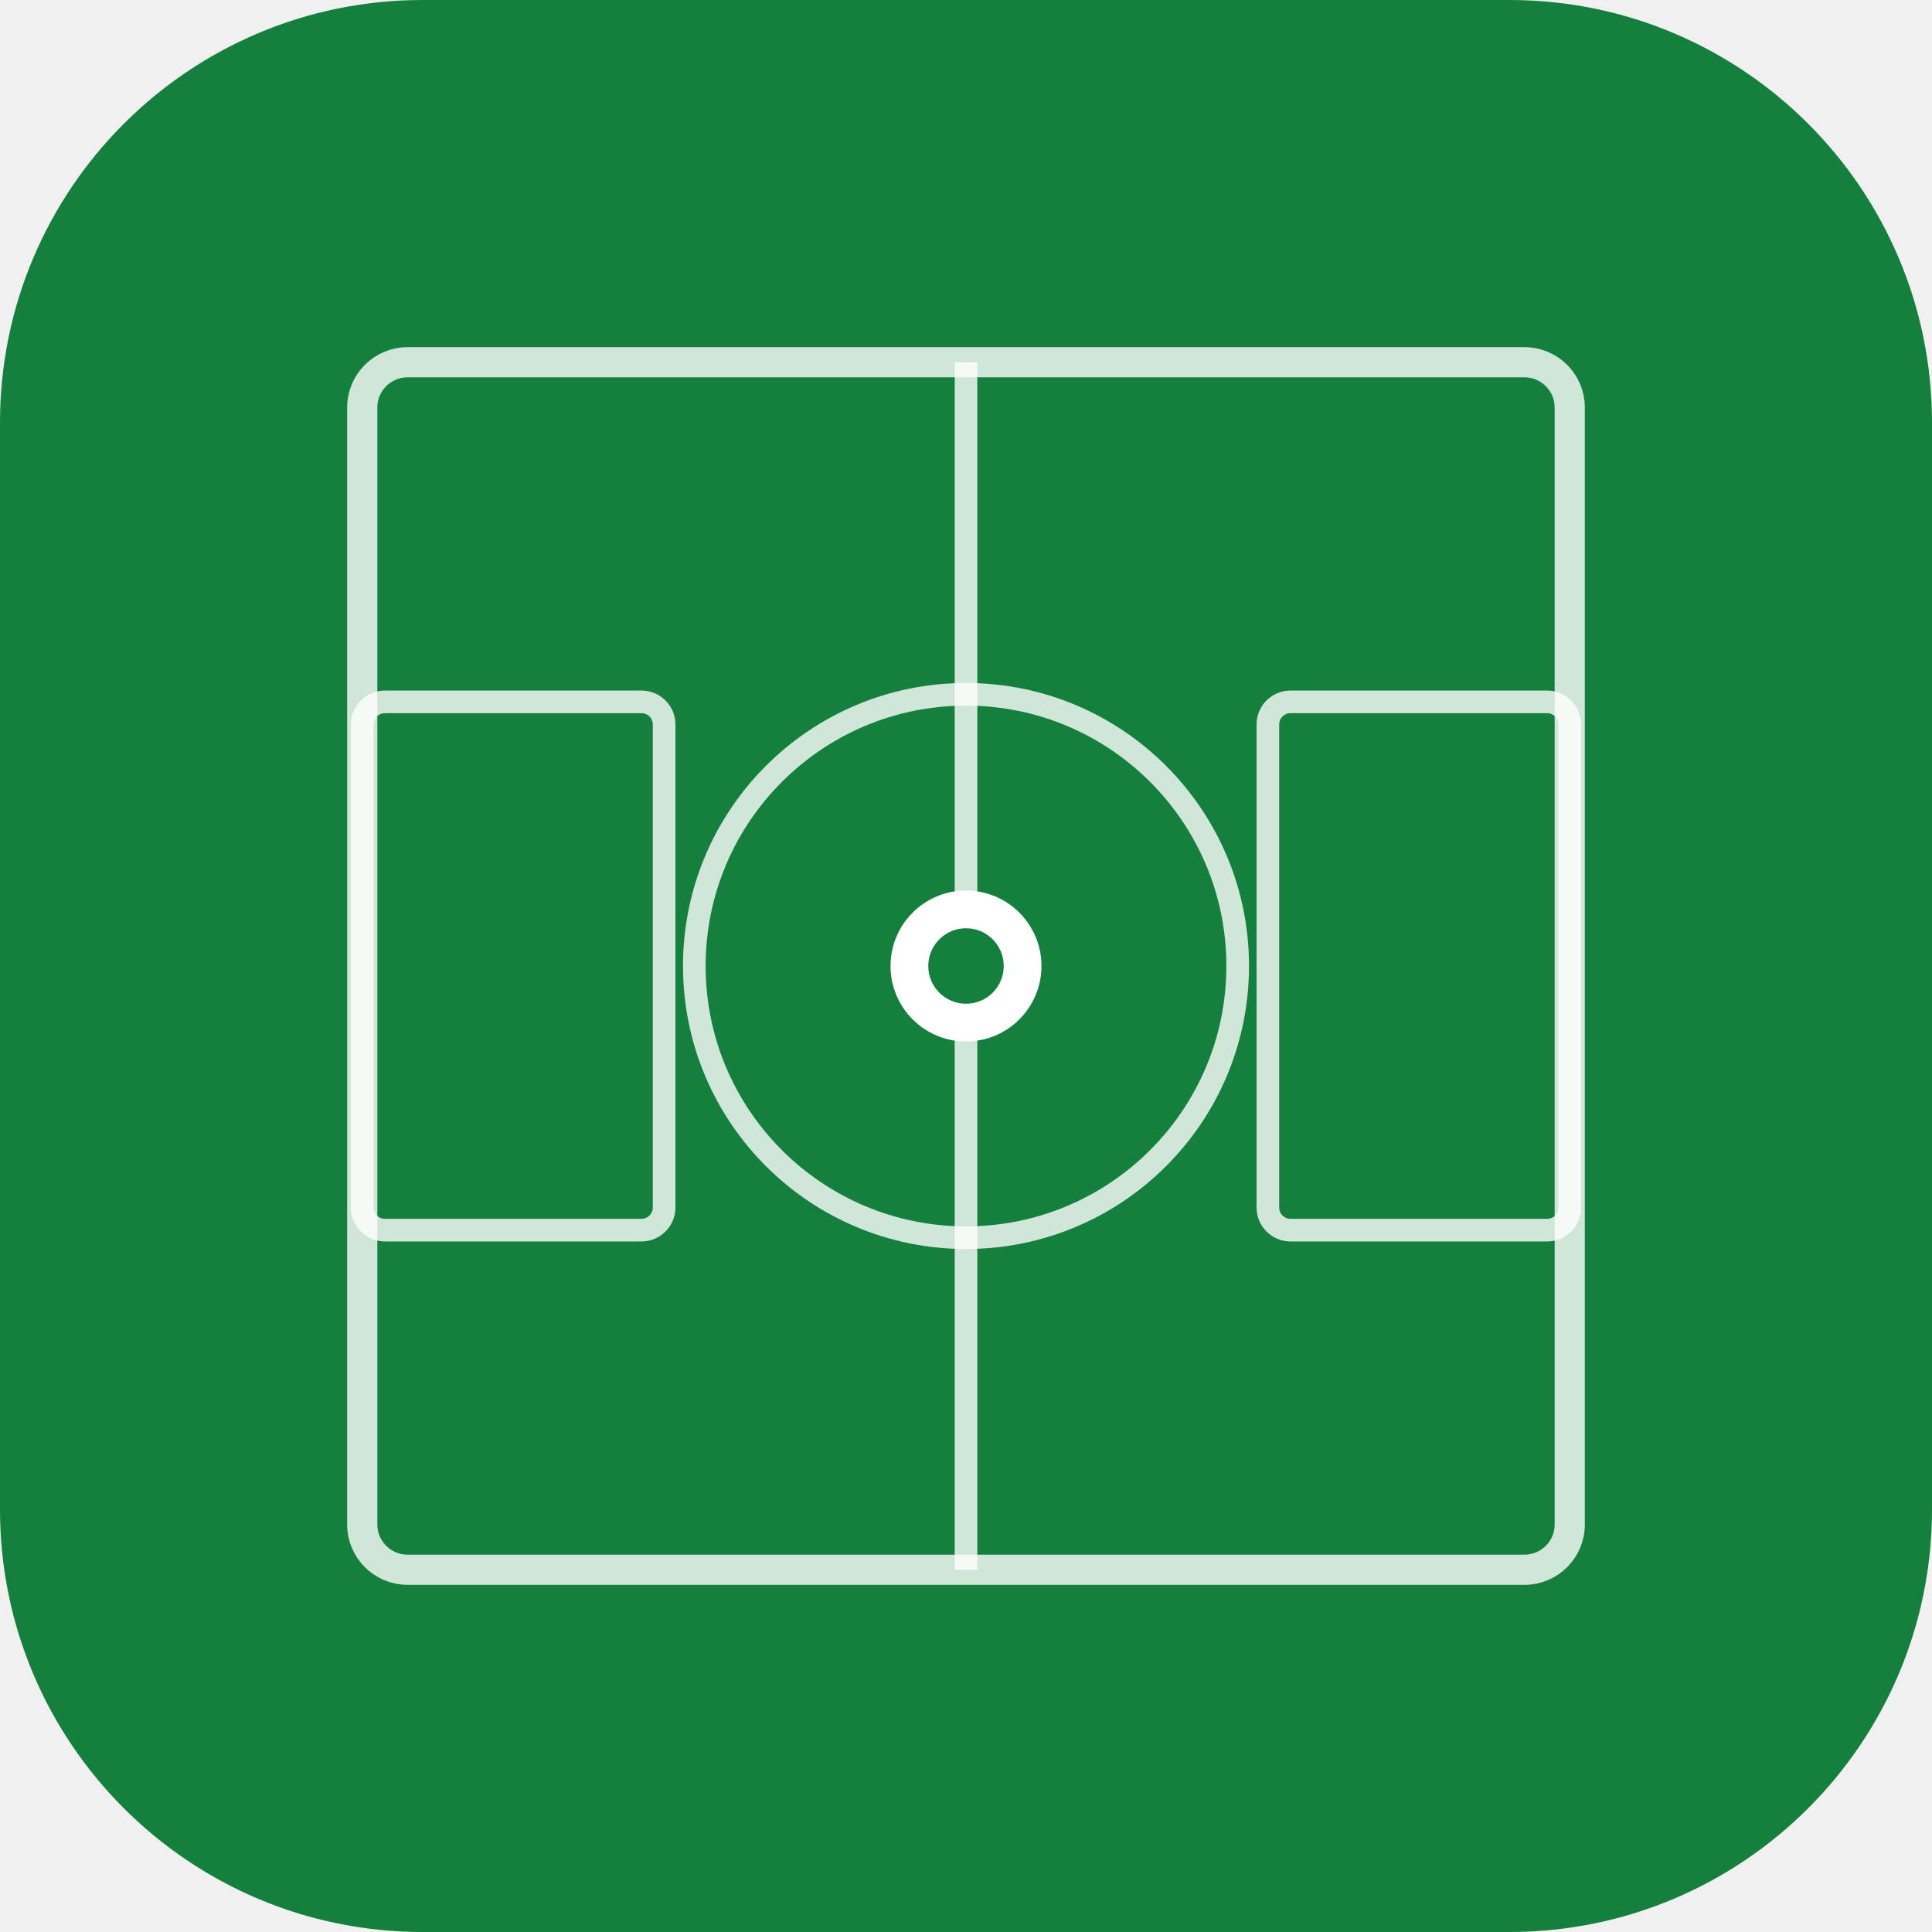
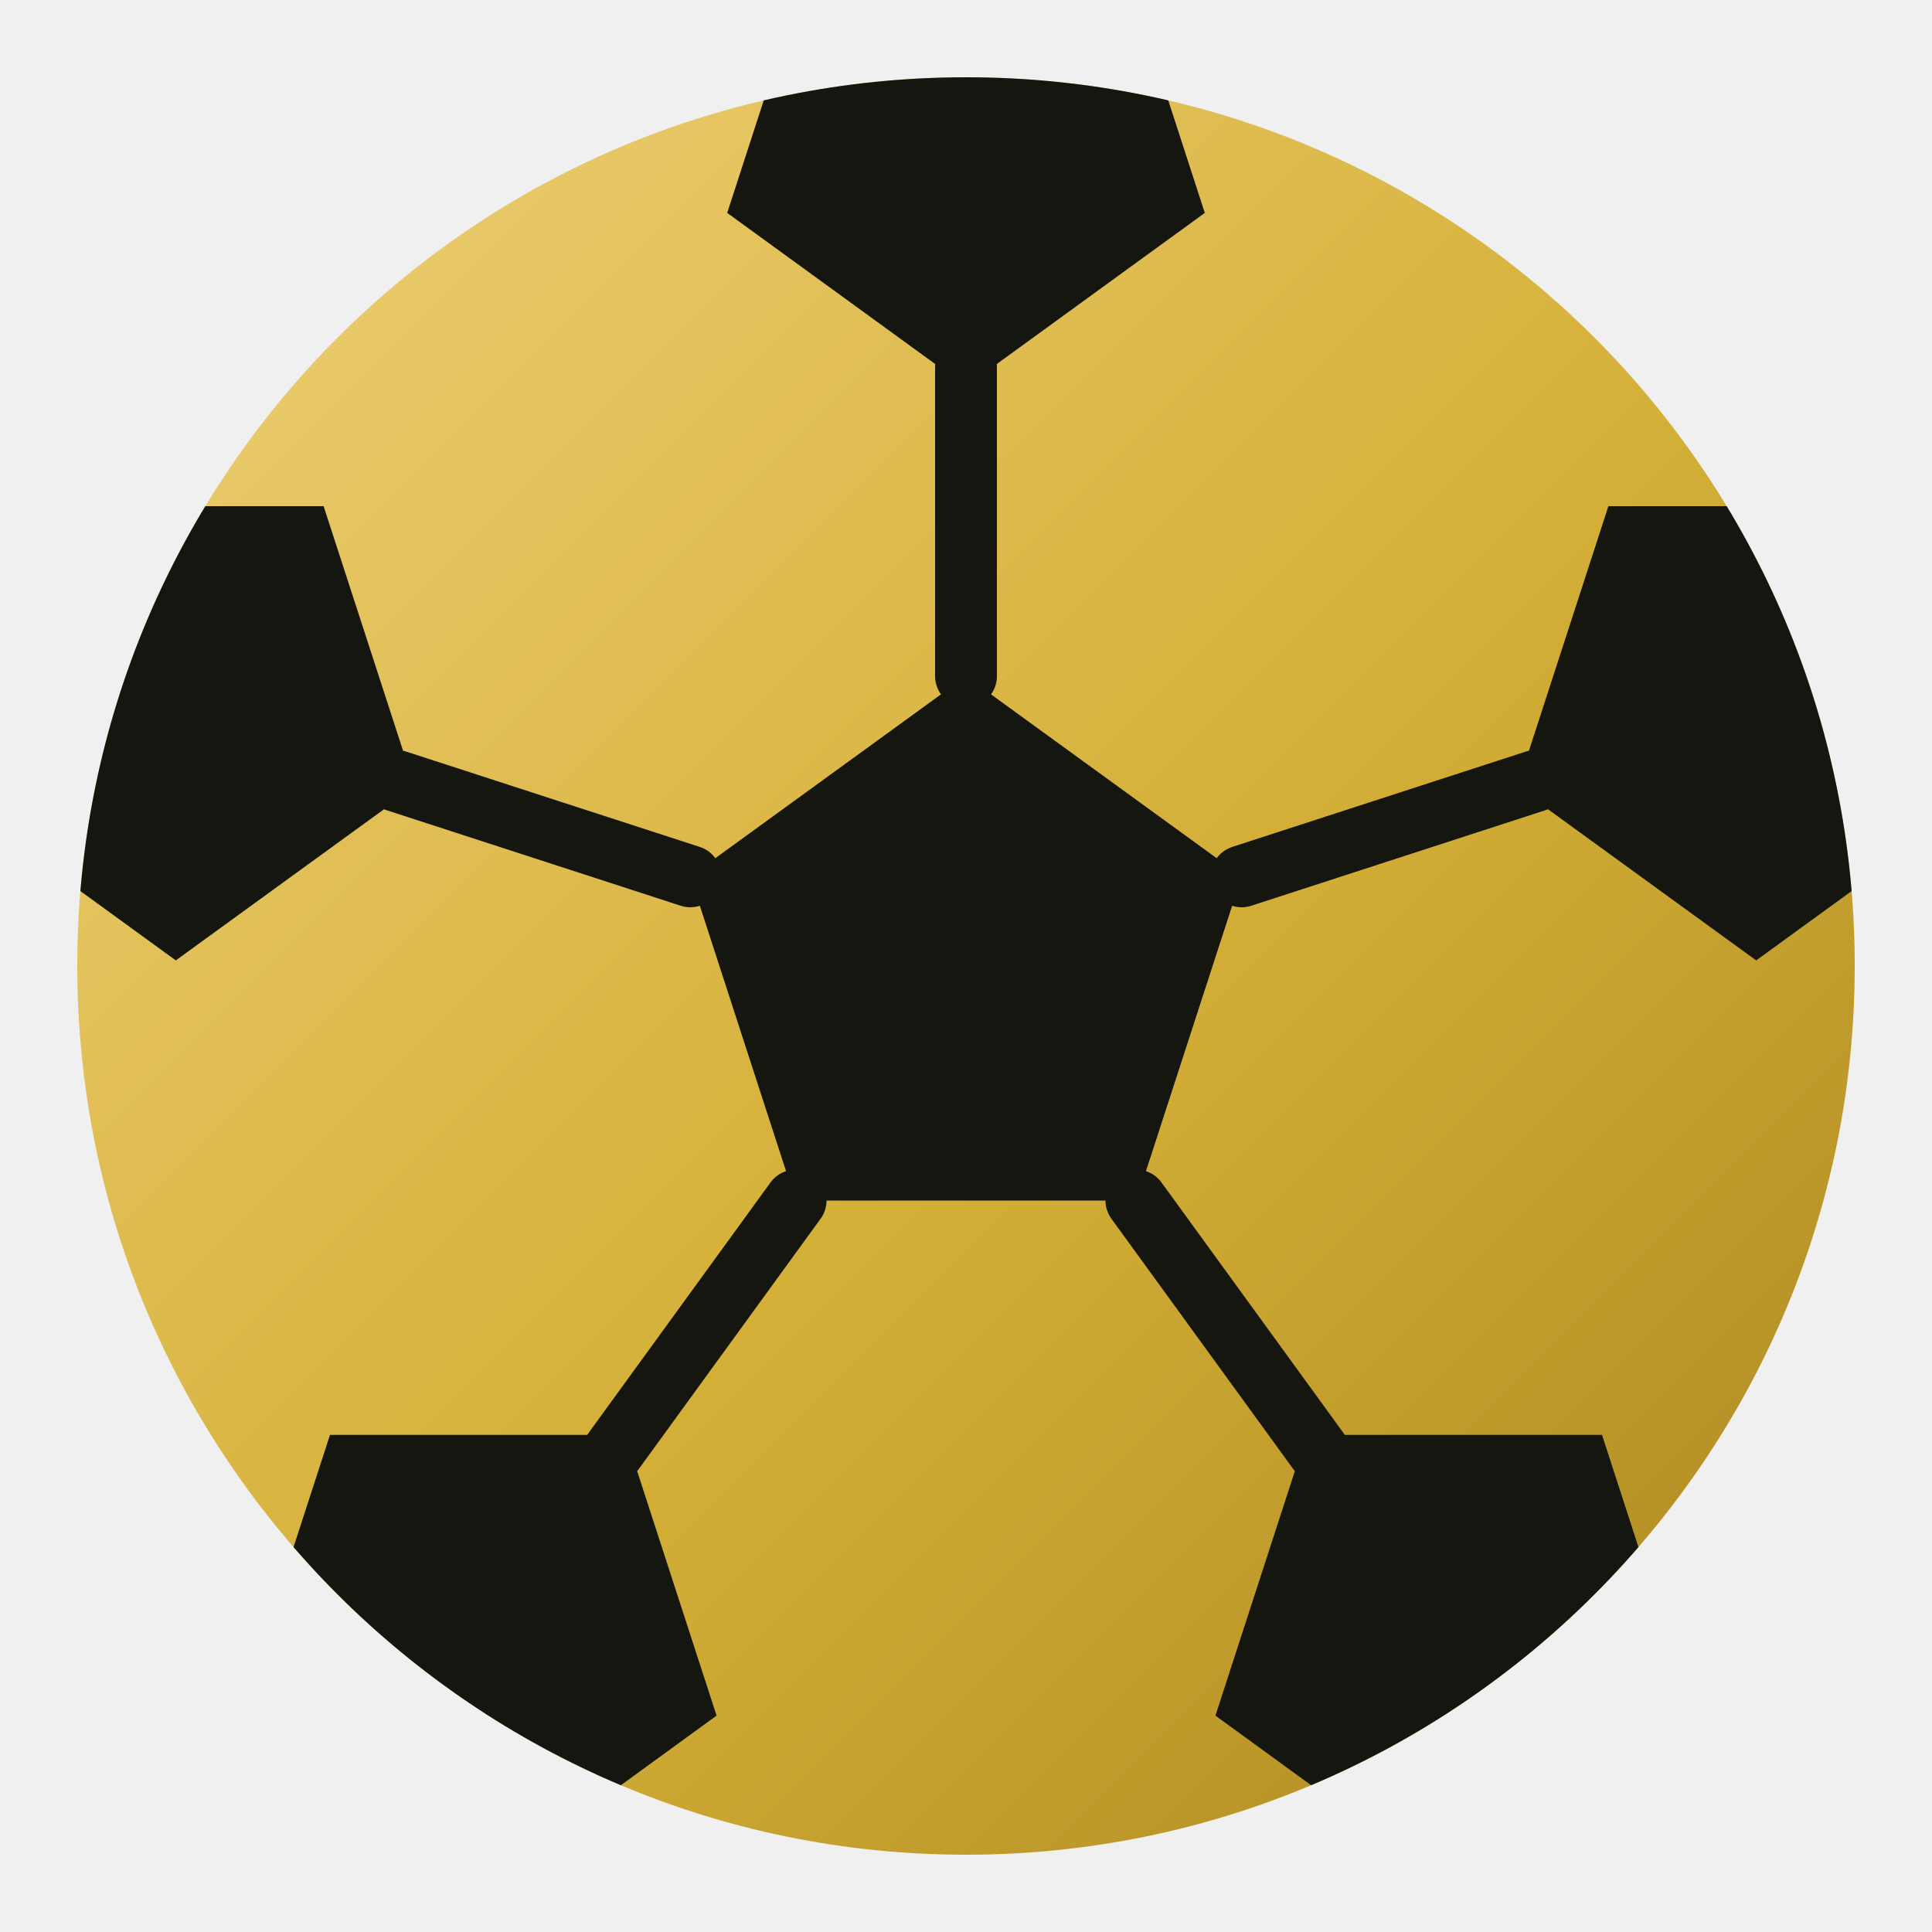
- <svg xmlns="http://www.w3.org/2000/svg" viewBox="0 0 512 512">
-   <rect width="512" height="512" rx="112" fill="#15803d" />
-   <rect x="96" y="96" width="320" height="320" rx="12" fill="none" stroke="white" stroke-width="8" opacity="0.8" />
-   <line x1="256" y1="96" x2="256" y2="416" stroke="white" stroke-width="6" opacity="0.8" />
-   <circle cx="256" cy="256" r="72" fill="none" stroke="white" stroke-width="6" opacity="0.8" />
-   <rect x="96" y="186" width="80" height="140" rx="6" fill="none" stroke="white" stroke-width="6" opacity="0.8" />
-   <rect x="336" y="186" width="80" height="140" rx="6" fill="none" stroke="white" stroke-width="6" opacity="0.8" />
-   <circle cx="256" cy="256" r="20" fill="white" />
-   <circle cx="256" cy="256" r="10" fill="#15803d" />
+ <svg xmlns="http://www.w3.org/2000/svg" viewBox="0 0 100 100">
+   <defs>
+     <linearGradient id="gb" x1="0" y1="0" x2="1" y2="1">
+       <stop offset="0" stop-color="#f0d27a" />
+       <stop offset=".55" stop-color="#d4af37" />
+       <stop offset="1" stop-color="#a8841f" />
+     </linearGradient>
+     <clipPath id="cb">
+       <circle cx="50" cy="50" r="46" />
+     </clipPath>
+   </defs>
+   <circle cx="50" cy="50" r="46" fill="url(#gb)" />
+   <g clip-path="url(#cb)">
+     <polygon points="50.00,35.00 64.27,45.36 58.82,62.14 41.18,62.14 35.73,45.36" fill="#14160f" />
+     <line x1="50.00" y1="35.00" x2="50.00" y2="19.00" stroke="#14160f" stroke-width="3.2" stroke-linecap="round" />
+     <line x1="64.27" y1="45.36" x2="79.48" y2="40.42" stroke="#14160f" stroke-width="3.2" stroke-linecap="round" />
+     <line x1="58.82" y1="62.14" x2="68.22" y2="75.08" stroke="#14160f" stroke-width="3.2" stroke-linecap="round" />
+     <line x1="41.18" y1="62.14" x2="31.78" y2="75.08" stroke="#14160f" stroke-width="3.2" stroke-linecap="round" />
+     <line x1="35.73" y1="45.36" x2="20.52" y2="40.42" stroke="#14160f" stroke-width="3.2" stroke-linecap="round" />
+     <polygon points="50.00,20.00 37.64,11.02 42.36,-3.52 57.64,-3.52 62.36,11.02" fill="#14160f" />
+     <polygon points="78.53,40.73 83.25,26.20 98.54,26.20 103.26,40.73 90.90,49.71" fill="#14160f" />
+     <polygon points="67.63,74.27 82.92,74.27 87.64,88.80 75.27,97.79 62.91,88.80" fill="#14160f" />
+     <polygon points="32.37,74.27 37.09,88.80 24.73,97.79 12.36,88.80 17.08,74.27" fill="#14160f" />
+     <polygon points="21.47,40.73 9.10,49.71 -3.26,40.73 1.46,26.20 16.75,26.20" fill="#14160f" />
+   </g>
</svg>
